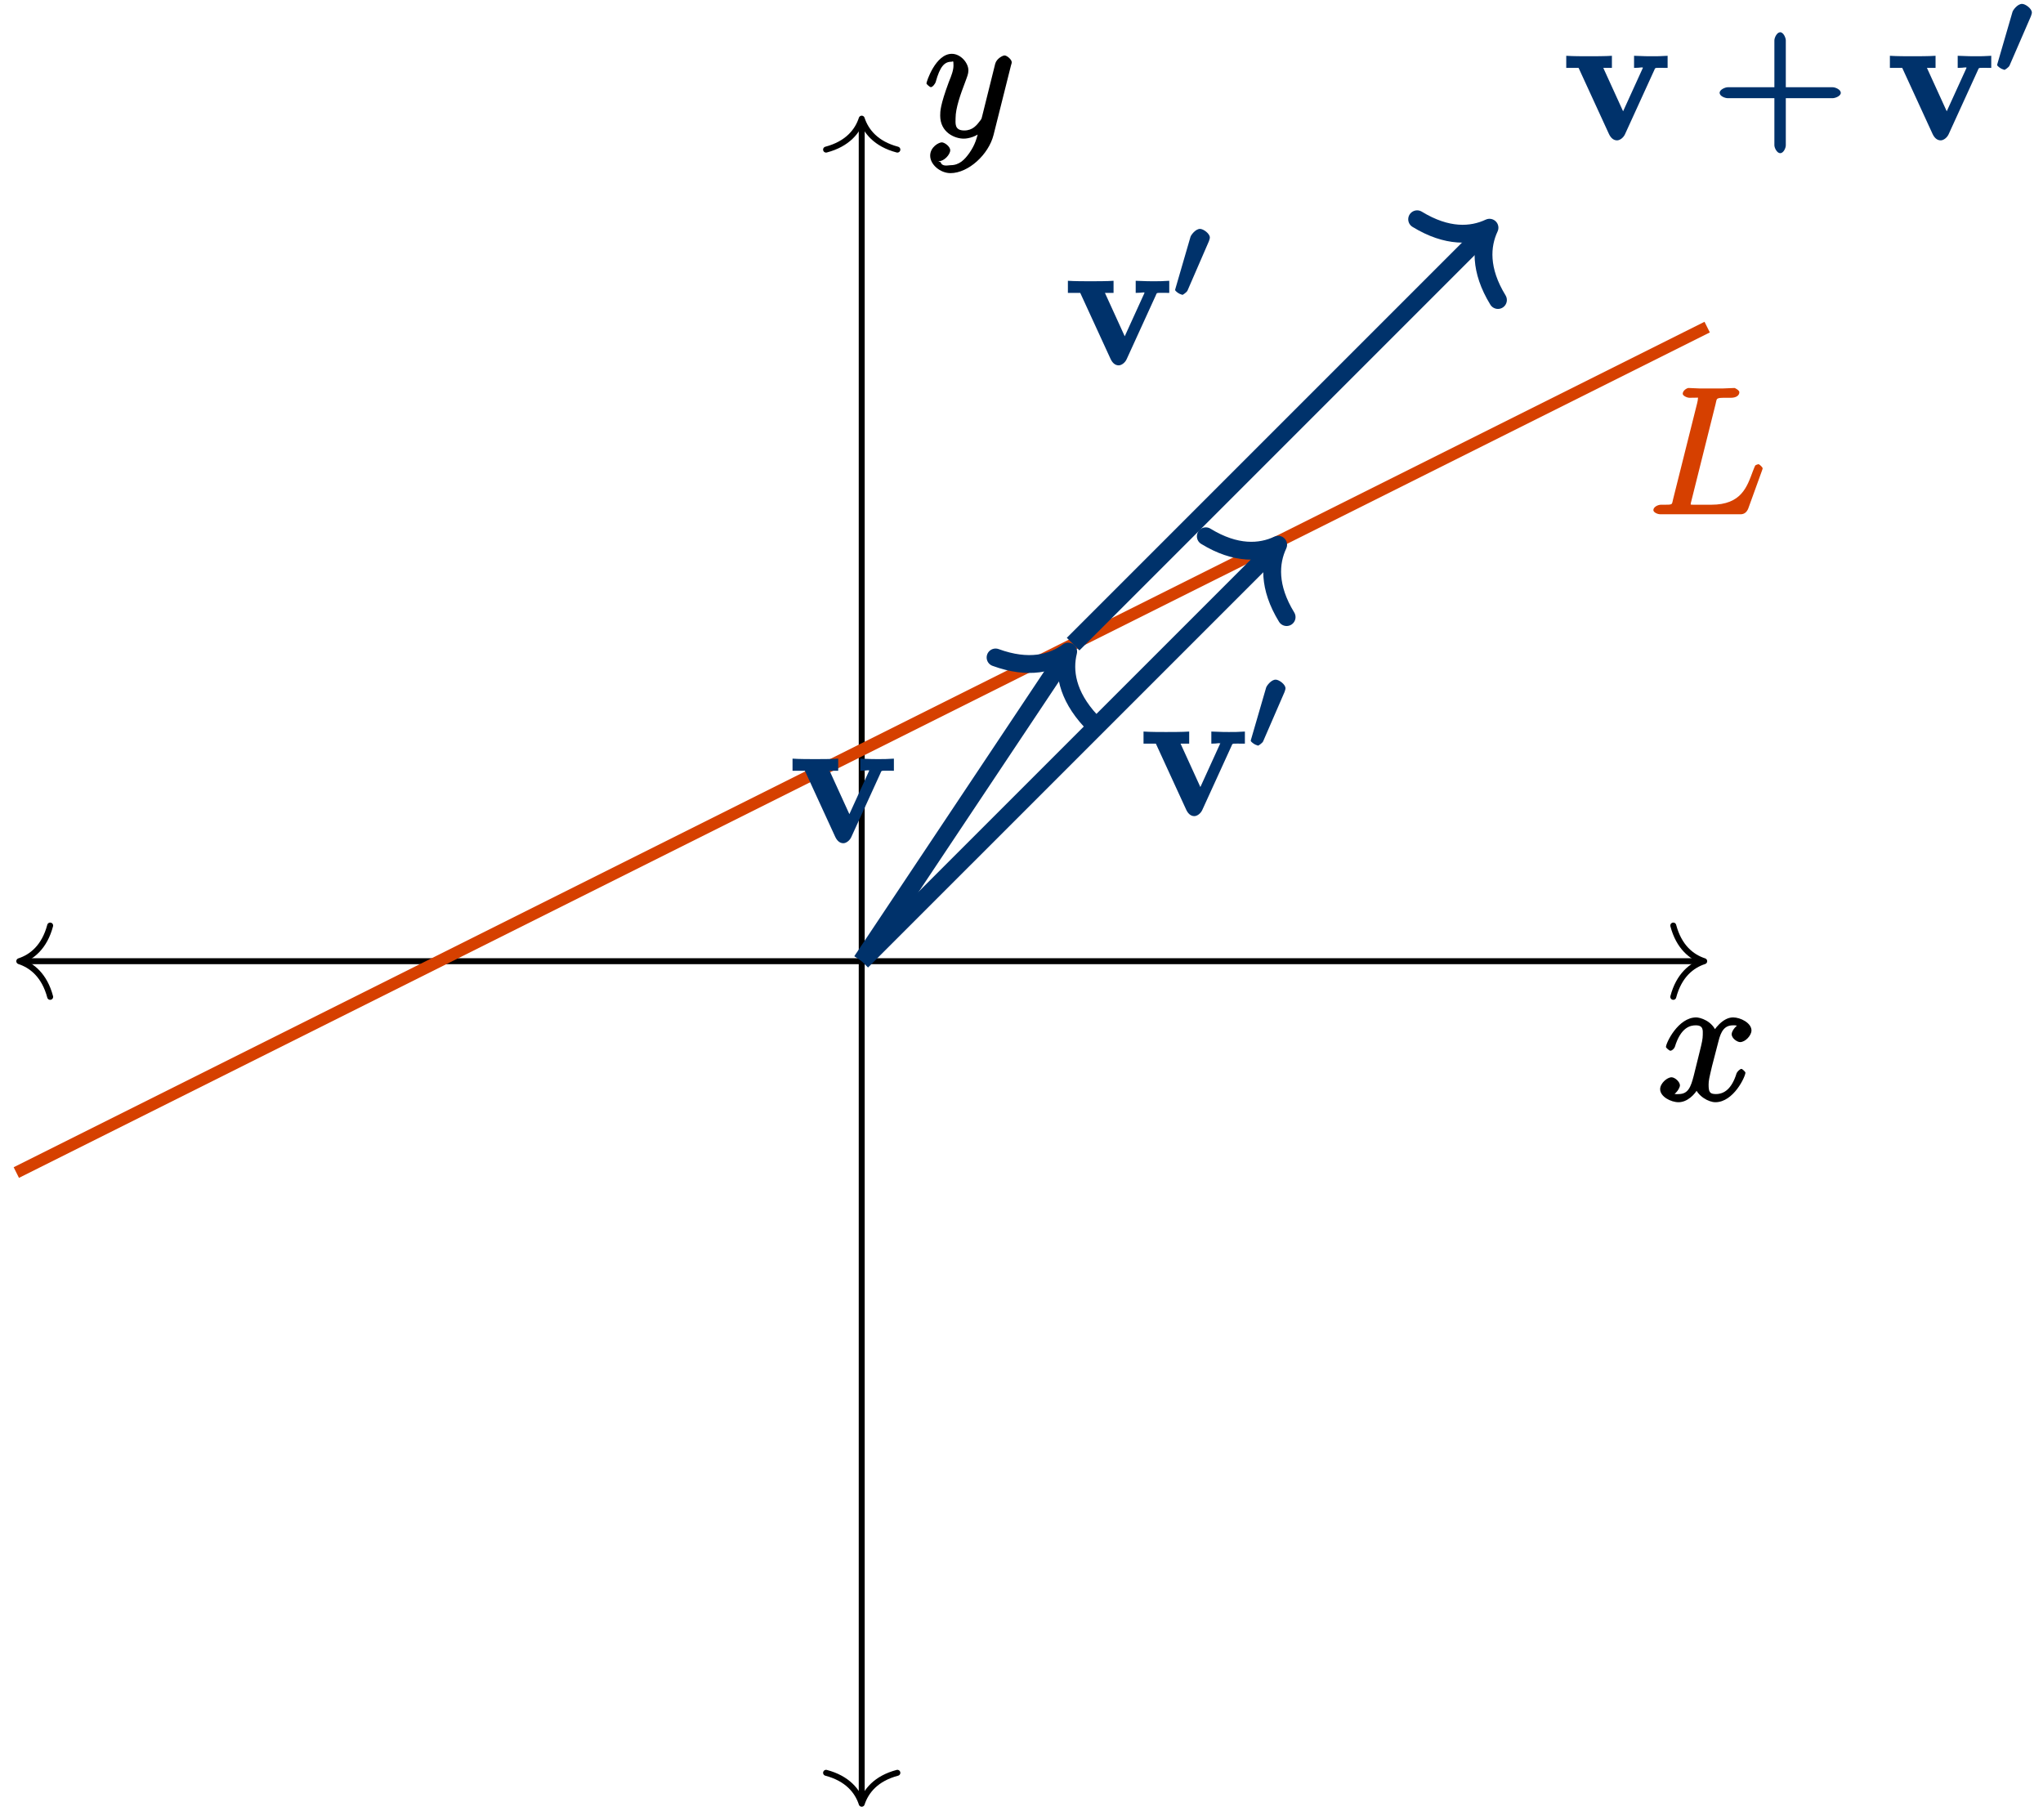
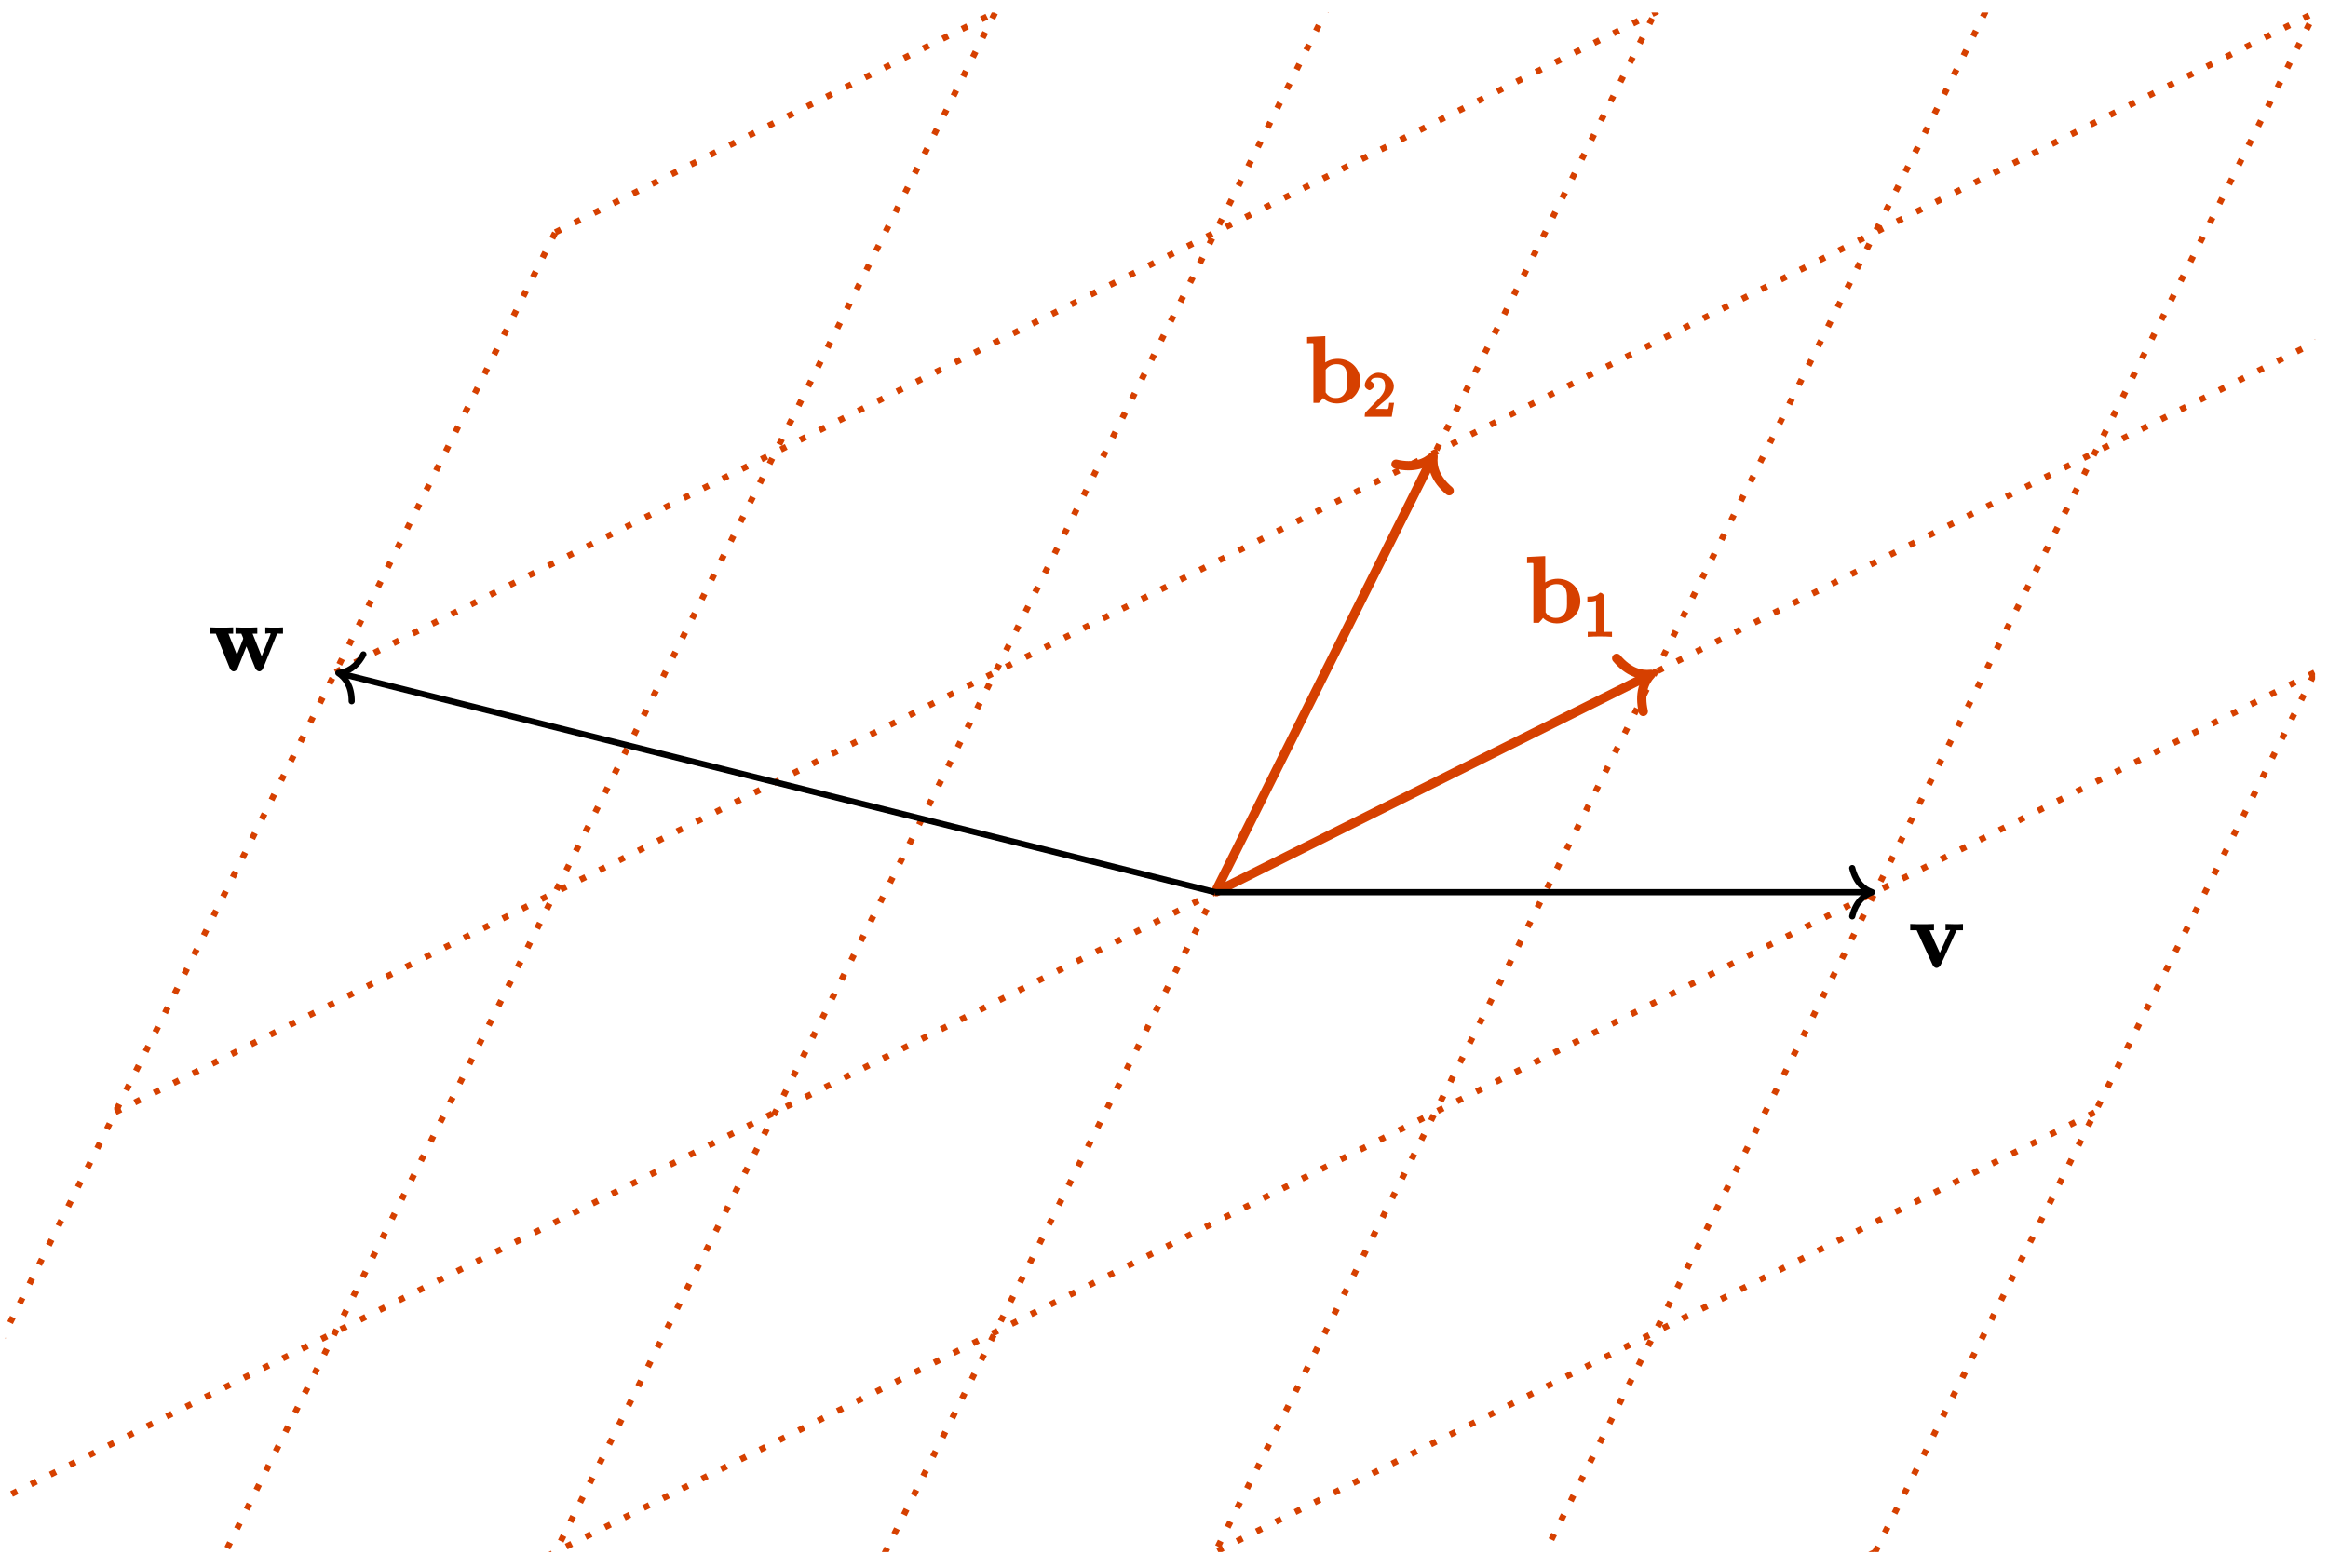
- <svg xmlns="http://www.w3.org/2000/svg" xmlns:xlink="http://www.w3.org/1999/xlink" width="137pt" height="122pt" viewBox="0 0 137 122" version="1.1">
+ <svg xmlns="http://www.w3.org/2000/svg" xmlns:xlink="http://www.w3.org/1999/xlink" width="300pt" height="202pt" viewBox="0 0 300 202" version="1.1">
  <defs>
    <g>
      <symbol overflow="visible" id="glyph0-0">
        <path style="stroke:none;" d="" />
      </symbol>
      <symbol overflow="visible" id="glyph0-1">
-         <path style="stroke:none;" d="M 5.672 -5.172 C 5.281 -5.109 4.969 -4.656 4.969 -4.438 C 4.969 -4.141 5.359 -3.906 5.531 -3.906 C 5.891 -3.906 6.297 -4.359 6.297 -4.688 C 6.297 -5.188 5.562 -5.562 5.062 -5.562 C 4.344 -5.562 3.766 -4.703 3.656 -4.469 L 3.984 -4.469 C 3.703 -5.359 2.812 -5.562 2.594 -5.562 C 1.375 -5.562 0.562 -3.844 0.562 -3.578 C 0.562 -3.531 0.781 -3.328 0.859 -3.328 C 0.953 -3.328 1.094 -3.438 1.156 -3.578 C 1.562 -4.922 2.219 -5.031 2.562 -5.031 C 3.094 -5.031 3.031 -4.672 3.031 -4.391 C 3.031 -4.125 2.969 -3.844 2.828 -3.281 L 2.422 -1.641 C 2.234 -0.922 2.062 -0.422 1.422 -0.422 C 1.359 -0.422 1.172 -0.375 0.922 -0.531 L 0.812 -0.281 C 1.25 -0.359 1.5 -0.859 1.5 -1 C 1.5 -1.25 1.156 -1.547 0.938 -1.547 C 0.641 -1.547 0.172 -1.141 0.172 -0.75 C 0.172 -0.25 0.891 0.125 1.406 0.125 C 1.984 0.125 2.5 -0.375 2.75 -0.859 L 2.469 -0.969 C 2.672 -0.266 3.438 0.125 3.875 0.125 C 5.094 0.125 5.891 -1.594 5.891 -1.859 C 5.891 -1.906 5.688 -2.109 5.625 -2.109 C 5.516 -2.109 5.328 -1.906 5.297 -1.812 C 4.969 -0.75 4.453 -0.422 3.906 -0.422 C 3.484 -0.422 3.422 -0.578 3.422 -1.062 C 3.422 -1.328 3.469 -1.516 3.656 -2.312 L 4.078 -3.938 C 4.25 -4.656 4.5 -5.031 5.062 -5.031 C 5.078 -5.031 5.297 -5.062 5.547 -4.906 Z M 5.672 -5.172 " />
+         <path style="stroke:none;" d="M 2.484 -8.594 L 0.281 -8.484 L 0.281 -7.688 C 1.156 -7.688 1.094 -7.828 1.094 -7.359 L 1.094 0 L 1.797 0 C 2.047 -0.266 2.25 -0.484 2.344 -0.625 C 2.844 -0.094 3.609 0.078 4.094 0.078 C 5.734 0.078 7.141 -1.078 7.141 -2.812 C 7.141 -4.453 5.875 -5.672 4.25 -5.672 C 3.531 -5.672 2.875 -5.406 2.625 -5.203 L 2.625 -8.594 Z M 2.641 -4.234 C 3.062 -4.812 3.578 -4.984 4.094 -4.984 C 5.562 -4.984 5.422 -3.609 5.422 -2.828 C 5.422 -2.281 5.469 -1.703 5.172 -1.266 C 4.812 -0.688 4.344 -0.625 3.969 -0.625 C 3.156 -0.625 2.812 -1.141 2.672 -1.344 L 2.672 -4.297 Z M 2.641 -4.234 " />
      </symbol>
      <symbol overflow="visible" id="glyph0-2">
-         <path style="stroke:none;" d="M 3.031 1.094 C 2.703 1.547 2.359 1.906 1.766 1.906 C 1.625 1.906 1.203 2.031 1.109 1.703 C 0.906 1.641 0.969 1.641 0.984 1.641 C 1.344 1.641 1.75 1.188 1.75 0.906 C 1.75 0.641 1.359 0.375 1.188 0.375 C 0.984 0.375 0.406 0.688 0.406 1.266 C 0.406 1.875 1.094 2.438 1.766 2.438 C 2.969 2.438 4.328 1.188 4.656 -0.125 L 5.828 -4.797 C 5.844 -4.859 5.875 -4.922 5.875 -5 C 5.875 -5.172 5.562 -5.453 5.391 -5.453 C 5.281 -5.453 4.859 -5.25 4.766 -4.891 L 3.891 -1.375 C 3.828 -1.156 3.875 -1.25 3.781 -1.109 C 3.531 -0.781 3.266 -0.422 2.688 -0.422 C 2.016 -0.422 2.109 -0.922 2.109 -1.25 C 2.109 -1.922 2.438 -2.844 2.766 -3.703 C 2.891 -4.047 2.969 -4.219 2.969 -4.453 C 2.969 -4.953 2.453 -5.562 1.859 -5.562 C 0.766 -5.562 0.156 -3.688 0.156 -3.578 C 0.156 -3.531 0.375 -3.328 0.453 -3.328 C 0.562 -3.328 0.734 -3.531 0.781 -3.688 C 1.062 -4.703 1.359 -5.031 1.828 -5.031 C 1.938 -5.031 1.969 -5.172 1.969 -4.781 C 1.969 -4.469 1.844 -4.125 1.656 -3.672 C 1.078 -2.109 1.078 -1.703 1.078 -1.422 C 1.078 -0.281 2.062 0.125 2.656 0.125 C 3 0.125 3.531 -0.031 3.844 -0.344 L 3.688 -0.516 C 3.516 0.141 3.438 0.5 3.031 1.094 Z M 3.031 1.094 " />
+         <path style="stroke:none;" d="M 6.047 -4.656 C 6.125 -4.844 6.047 -4.797 6.938 -4.797 L 6.938 -5.609 C 6.375 -5.578 6.344 -5.578 5.859 -5.578 C 5.531 -5.578 5.516 -5.578 4.688 -5.609 L 4.688 -4.797 C 5.156 -4.797 5.266 -4.875 5.266 -4.797 C 5.266 -4.781 5.312 -4.875 5.328 -4.906 L 3.812 -1.578 L 4.094 -1.578 L 2.625 -4.797 L 3.203 -4.797 L 3.203 -5.609 C 2.797 -5.578 1.953 -5.578 1.641 -5.578 C 1.297 -5.578 0.594 -5.578 0.141 -5.609 L 0.141 -4.797 L 0.969 -4.797 L 3 -0.375 C 3.109 -0.141 3.281 0.062 3.547 0.062 C 3.734 0.062 3.969 -0.109 4.078 -0.344 Z M 6.047 -4.656 " />
      </symbol>
      <symbol overflow="visible" id="glyph0-3">
-         <path style="stroke:none;" d="M 4.547 -7.391 C 4.656 -7.844 4.531 -7.812 5.578 -7.812 C 5.906 -7.812 6.141 -7.953 6.141 -8.188 C 6.141 -8.312 5.859 -8.469 5.812 -8.469 C 5.562 -8.469 5.297 -8.438 5.062 -8.438 L 3.453 -8.438 C 3.234 -8.438 2.969 -8.469 2.734 -8.469 C 2.641 -8.469 2.344 -8.312 2.344 -8.078 C 2.344 -7.953 2.625 -7.812 2.797 -7.812 C 3.531 -7.812 3.359 -7.859 3.359 -7.734 C 3.359 -7.703 3.359 -7.641 3.312 -7.453 L 1.703 -1.031 C 1.594 -0.609 1.734 -0.641 0.891 -0.641 C 0.672 -0.641 0.375 -0.484 0.375 -0.281 C 0.375 -0.141 0.625 0 0.859 0 L 6.219 0 C 6.484 0 6.641 -0.156 6.734 -0.375 L 7.656 -2.922 C 7.672 -2.969 7.703 -3.047 7.703 -3.078 C 7.703 -3.156 7.484 -3.359 7.422 -3.359 C 7.406 -3.359 7.234 -3.312 7.203 -3.266 C 7.188 -3.25 7.141 -3.125 7.047 -2.891 C 6.656 -1.844 6.281 -0.641 4.266 -0.641 L 3.125 -0.641 C 2.953 -0.641 2.922 -0.641 2.859 -0.656 C 2.719 -0.672 2.875 -0.531 2.875 -0.641 C 2.875 -0.719 2.891 -0.781 2.922 -0.891 Z M 4.547 -7.391 " />
+         <path style="stroke:none;" d="M 8.734 -4.656 C 8.828 -4.859 8.719 -4.797 9.547 -4.797 L 9.547 -5.609 C 9.078 -5.578 8.922 -5.578 8.484 -5.578 C 8 -5.578 7.844 -5.578 7.266 -5.609 L 7.266 -4.797 C 7.516 -4.797 7.953 -4.938 7.953 -4.781 C 7.953 -4.766 7.953 -4.75 7.906 -4.641 L 6.656 -1.531 L 6.938 -1.531 L 5.625 -4.797 L 6.234 -4.797 L 6.234 -5.609 C 5.828 -5.578 5.109 -5.578 4.797 -5.578 C 4.188 -5.578 4.156 -5.578 3.422 -5.609 L 3.422 -4.797 L 4.188 -4.797 C 4.156 -4.844 4.219 -4.688 4.359 -4.375 C 4.344 -4.406 4.422 -4.219 4.422 -4.156 C 4.422 -4.141 4.391 -4.047 4.375 -4.016 L 3.469 -1.75 L 3.734 -1.75 L 2.516 -4.797 L 3.125 -4.797 L 3.125 -5.609 C 2.719 -5.578 1.906 -5.578 1.594 -5.578 C 1.203 -5.578 0.641 -5.578 0.125 -5.609 L 0.125 -4.797 L 0.891 -4.797 L 2.672 -0.375 C 2.75 -0.172 2.938 0.062 3.203 0.062 C 3.328 0.062 3.609 -0.078 3.703 -0.328 L 4.969 -3.484 L 4.703 -3.484 L 5.969 -0.344 C 6.078 -0.078 6.344 0.062 6.484 0.062 C 6.75 0.062 6.922 -0.156 7 -0.375 Z M 8.734 -4.656 " />
      </symbol>
      <symbol overflow="visible" id="glyph1-0">
        <path style="stroke:none;" d="" />
      </symbol>
      <symbol overflow="visible" id="glyph1-1">
-         <path style="stroke:none;" d="M 6.047 -4.656 C 6.125 -4.844 6.047 -4.797 6.938 -4.797 L 6.938 -5.609 C 6.375 -5.578 6.344 -5.578 5.859 -5.578 C 5.531 -5.578 5.516 -5.578 4.688 -5.609 L 4.688 -4.797 C 5.156 -4.797 5.266 -4.875 5.266 -4.797 C 5.266 -4.781 5.312 -4.875 5.328 -4.906 L 3.812 -1.578 L 4.094 -1.578 L 2.625 -4.797 L 3.203 -4.797 L 3.203 -5.609 C 2.797 -5.578 1.953 -5.578 1.641 -5.578 C 1.297 -5.578 0.594 -5.578 0.141 -5.609 L 0.141 -4.797 L 0.969 -4.797 L 3 -0.375 C 3.109 -0.141 3.281 0.062 3.547 0.062 C 3.734 0.062 3.969 -0.109 4.078 -0.344 Z M 6.047 -4.656 " />
+         <path style="stroke:none;" d="M 2.688 -5.266 C 2.688 -5.469 2.484 -5.672 2.188 -5.672 C 1.812 -5.297 1.516 -5.156 0.578 -5.156 L 0.578 -4.531 C 0.984 -4.531 1.406 -4.531 1.688 -4.656 L 1.688 -0.844 C 1.688 -0.547 1.844 -0.625 1.094 -0.625 L 0.625 -0.625 L 0.625 0.016 C 1.141 -0.031 1.828 -0.031 2.188 -0.031 C 2.547 -0.031 3.234 -0.031 3.75 0.016 L 3.75 -0.625 L 3.281 -0.625 C 2.531 -0.625 2.688 -0.547 2.688 -0.844 Z M 2.688 -5.266 " />
      </symbol>
-       <symbol overflow="visible" id="glyph2-0">
-         <path style="stroke:none;" d="" />
-       </symbol>
-       <symbol overflow="visible" id="glyph2-1">
-         <path style="stroke:none;" d="M 2.312 -3.922 C 2.344 -4.031 2.375 -4.094 2.375 -4.172 C 2.375 -4.438 1.938 -4.75 1.719 -4.75 C 1.406 -4.75 1.109 -4.328 1.078 -4.219 L 0.078 -0.781 C 0.047 -0.688 0.047 -0.656 0.047 -0.656 C 0.047 -0.578 0.281 -0.422 0.359 -0.391 C 0.516 -0.328 0.531 -0.328 0.547 -0.328 C 0.562 -0.328 0.812 -0.484 0.875 -0.609 Z M 2.312 -3.922 " />
-       </symbol>
-       <symbol overflow="visible" id="glyph3-0">
-         <path style="stroke:none;" d="" />
-       </symbol>
-       <symbol overflow="visible" id="glyph3-1">
-         <path style="stroke:none;" d="M 4.766 -2.766 L 8.062 -2.766 C 8.234 -2.766 8.609 -2.906 8.609 -3.125 C 8.609 -3.344 8.25 -3.5 8.062 -3.5 L 4.922 -3.5 L 4.922 -6.641 C 4.922 -6.812 4.766 -7.188 4.547 -7.188 C 4.328 -7.188 4.156 -6.828 4.156 -6.641 L 4.156 -3.5 L 1.031 -3.5 C 0.859 -3.5 0.484 -3.344 0.484 -3.125 C 0.484 -2.906 0.844 -2.766 1.031 -2.766 L 4.156 -2.766 L 4.156 0.391 C 4.156 0.562 4.328 0.922 4.547 0.922 C 4.766 0.922 4.922 0.578 4.922 0.391 L 4.922 -2.766 Z M 4.766 -2.766 " />
+       <symbol overflow="visible" id="glyph1-2">
+         <path style="stroke:none;" d="M 2.375 -1.688 C 2.5 -1.797 2.844 -2.062 2.969 -2.172 C 3.453 -2.625 3.984 -3.203 3.984 -3.922 C 3.984 -4.875 3 -5.672 2.016 -5.672 C 1.047 -5.672 0.234 -4.75 0.234 -4.047 C 0.234 -3.656 0.734 -3.422 0.844 -3.422 C 1.016 -3.422 1.438 -3.719 1.438 -4.031 C 1.438 -4.438 0.859 -4.625 1.016 -4.625 C 1.172 -5.016 1.531 -5.031 1.922 -5.031 C 2.656 -5.031 2.859 -4.594 2.859 -3.922 C 2.859 -3.094 2.328 -2.609 1.391 -1.656 L 0.375 -0.609 C 0.281 -0.531 0.234 -0.375 0.234 0 L 3.719 0 L 4.016 -1.797 L 3.391 -1.797 C 3.344 -1.453 3.328 -1.172 3.234 -1.031 C 3.188 -0.969 2.719 -1.016 2.594 -1.016 L 1.172 -1.016 L 1.297 -0.703 Z M 2.375 -1.688 " />
      </symbol>
    </g>
+     <clipPath id="clip1">
+       <path d="M 0.691 188 L 253 188 L 253 200.027 L 0.691 200.027 Z M 0.691 188 " />
+     </clipPath>
+     <clipPath id="clip2">
+       <path d="M 0.691 132 L 282 132 L 282 200.027 L 0.691 200.027 Z M 0.691 132 " />
+     </clipPath>
+     <clipPath id="clip3">
+       <path d="M 0.691 75 L 298.336 75 L 298.336 200.027 L 0.691 200.027 Z M 0.691 75 " />
+     </clipPath>
+     <clipPath id="clip4">
+       <path d="M 0.691 18 L 298.336 18 L 298.336 200.027 L 0.691 200.027 Z M 0.691 18 " />
+     </clipPath>
+     <clipPath id="clip5">
+       <path d="M 3 1.598 L 298.336 1.598 L 298.336 155 L 3 155 Z M 3 1.598 " />
+     </clipPath>
+     <clipPath id="clip6">
+       <path d="M 31 1.598 L 298.336 1.598 L 298.336 98 L 31 98 Z M 31 1.598 " />
+     </clipPath>
+     <clipPath id="clip7">
+       <path d="M 60 1.598 L 298.336 1.598 L 298.336 42 L 60 42 Z M 60 1.598 " />
+     </clipPath>
+     <clipPath id="clip8">
+       <path d="M 0.691 18 L 83 18 L 83 200.027 L 0.691 200.027 Z M 0.691 18 " />
+     </clipPath>
+     <clipPath id="clip9">
+       <path d="M 0.691 1.598 L 140 1.598 L 140 200.027 L 0.691 200.027 Z M 0.691 1.598 " />
+     </clipPath>
+     <clipPath id="clip10">
+       <path d="M 3 1.598 L 197 1.598 L 197 200.027 L 3 200.027 Z M 3 1.598 " />
+     </clipPath>
+     <clipPath id="clip11">
+       <path d="M 60 1.598 L 253 1.598 L 253 200.027 L 60 200.027 Z M 60 1.598 " />
+     </clipPath>
+     <clipPath id="clip12">
+       <path d="M 116 1.598 L 298.336 1.598 L 298.336 200.027 L 116 200.027 Z M 116 1.598 " />
+     </clipPath>
+     <clipPath id="clip13">
+       <path d="M 173 1.598 L 298.336 1.598 L 298.336 200.027 L 173 200.027 Z M 173 1.598 " />
+     </clipPath>
+     <clipPath id="clip14">
+       <path d="M 230 1.598 L 298.336 1.598 L 298.336 200.027 L 230 200.027 Z M 230 1.598 " />
+     </clipPath>
  </defs>
  <g id="surface1">
-     <path style="fill:none;stroke-width:0.399;stroke-linecap:butt;stroke-linejoin:miter;stroke:rgb(0%,0%,0%);stroke-opacity:1;stroke-miterlimit:10;" d="M -56.294 -0 L 56.296 -0 " transform="matrix(1,0,0,-1,57.786,64.453)" />
-     <path style="fill:none;stroke-width:0.399;stroke-linecap:round;stroke-linejoin:round;stroke:rgb(0%,0%,0%);stroke-opacity:1;stroke-miterlimit:10;" d="M -2.072 2.391 C -1.693 0.957 -0.849 0.277 -0.001 0 C -0.849 -0.277 -1.693 -0.957 -2.072 -2.39 " transform="matrix(-1,0,0,1,1.29165,64.453)" />
-     <path style="fill:none;stroke-width:0.399;stroke-linecap:round;stroke-linejoin:round;stroke:rgb(0%,0%,0%);stroke-opacity:1;stroke-miterlimit:10;" d="M -2.073 2.39 C -1.694 0.957 -0.851 0.277 0.001 -0 C -0.851 -0.277 -1.694 -0.957 -2.073 -2.391 " transform="matrix(1,0,0,-1,114.2803,64.453)" />
+     <g clip-path="url(#clip1)" clip-rule="nonzero">
+       <path style="fill:none;stroke-width:0.797;stroke-linecap:butt;stroke-linejoin:miter;stroke:rgb(83.899%,25.099%,0%);stroke-opacity:1;stroke-dasharray:0.797,1.993;stroke-miterlimit:10;" d="M -255.12 -255.119 L 85.041 -85.041 " transform="matrix(1,0,0,-1,156.6,114.986)" />
+     </g>
+     <g clip-path="url(#clip2)" clip-rule="nonzero">
+       <path style="fill:none;stroke-width:0.797;stroke-linecap:butt;stroke-linejoin:miter;stroke:rgb(83.899%,25.099%,0%);stroke-opacity:1;stroke-dasharray:0.797,1.993;stroke-miterlimit:10;" d="M -226.776 -198.428 L 113.388 -28.346 " transform="matrix(1,0,0,-1,156.6,114.986)" />
+     </g>
+     <g clip-path="url(#clip3)" clip-rule="nonzero">
+       <path style="fill:none;stroke-width:0.797;stroke-linecap:butt;stroke-linejoin:miter;stroke:rgb(83.899%,25.099%,0%);stroke-opacity:1;stroke-dasharray:0.797,1.993;stroke-miterlimit:10;" d="M -198.428 -141.733 L 141.736 28.345 " transform="matrix(1,0,0,-1,156.6,114.986)" />
+     </g>
+     <g clip-path="url(#clip4)" clip-rule="nonzero">
+       <path style="fill:none;stroke-width:0.797;stroke-linecap:butt;stroke-linejoin:miter;stroke:rgb(83.899%,25.099%,0%);stroke-opacity:1;stroke-dasharray:0.797,1.993;stroke-miterlimit:10;" d="M -170.08 -85.041 L 170.08 85.041 " transform="matrix(1,0,0,-1,156.6,114.986)" />
+     </g>
+     <g clip-path="url(#clip5)" clip-rule="nonzero">
+       <path style="fill:none;stroke-width:0.797;stroke-linecap:butt;stroke-linejoin:miter;stroke:rgb(83.899%,25.099%,0%);stroke-opacity:1;stroke-dasharray:0.797,1.993;stroke-miterlimit:10;" d="M -141.733 -28.346 L 198.427 141.732 " transform="matrix(1,0,0,-1,156.6,114.986)" />
+     </g>
+     <g clip-path="url(#clip6)" clip-rule="nonzero">
+       <path style="fill:none;stroke-width:0.797;stroke-linecap:butt;stroke-linejoin:miter;stroke:rgb(83.899%,25.099%,0%);stroke-opacity:1;stroke-dasharray:0.797,1.993;stroke-miterlimit:10;" d="M -113.389 28.345 L 226.775 198.427 " transform="matrix(1,0,0,-1,156.6,114.986)" />
+     </g>
+     <g clip-path="url(#clip7)" clip-rule="nonzero">
+       <path style="fill:none;stroke-width:0.797;stroke-linecap:butt;stroke-linejoin:miter;stroke:rgb(83.899%,25.099%,0%);stroke-opacity:1;stroke-dasharray:0.797,1.993;stroke-miterlimit:10;" d="M -85.041 85.041 L 255.123 255.123 " transform="matrix(1,0,0,-1,156.6,114.986)" />
+     </g>
+     <g clip-path="url(#clip8)" clip-rule="nonzero">
+       <path style="fill:none;stroke-width:0.797;stroke-linecap:butt;stroke-linejoin:miter;stroke:rgb(83.899%,25.099%,0%);stroke-opacity:1;stroke-dasharray:0.797,1.993;stroke-miterlimit:10;" d="M -255.12 -255.119 L -85.041 85.041 " transform="matrix(1,0,0,-1,156.6,114.986)" />
+     </g>
+     <g clip-path="url(#clip9)" clip-rule="nonzero">
+       <path style="fill:none;stroke-width:0.797;stroke-linecap:butt;stroke-linejoin:miter;stroke:rgb(83.899%,25.099%,0%);stroke-opacity:1;stroke-dasharray:0.797,1.993;stroke-miterlimit:10;" d="M -198.428 -226.776 L -28.346 113.388 " transform="matrix(1,0,0,-1,156.6,114.986)" />
+     </g>
+     <g clip-path="url(#clip10)" clip-rule="nonzero">
+       <path style="fill:none;stroke-width:0.797;stroke-linecap:butt;stroke-linejoin:miter;stroke:rgb(83.899%,25.099%,0%);stroke-opacity:1;stroke-dasharray:0.797,1.993;stroke-miterlimit:10;" d="M -141.733 -198.428 L 28.345 141.732 " transform="matrix(1,0,0,-1,156.6,114.986)" />
+     </g>
+     <g clip-path="url(#clip11)" clip-rule="nonzero">
+       <path style="fill:none;stroke-width:0.797;stroke-linecap:butt;stroke-linejoin:miter;stroke:rgb(83.899%,25.099%,0%);stroke-opacity:1;stroke-dasharray:0.797,1.993;stroke-miterlimit:10;" d="M -85.041 -170.08 L 85.041 170.08 " transform="matrix(1,0,0,-1,156.6,114.986)" />
+     </g>
+     <g clip-path="url(#clip12)" clip-rule="nonzero">
+       <path style="fill:none;stroke-width:0.797;stroke-linecap:butt;stroke-linejoin:miter;stroke:rgb(83.899%,25.099%,0%);stroke-opacity:1;stroke-dasharray:0.797,1.993;stroke-miterlimit:10;" d="M -28.346 -141.733 L 141.736 198.427 " transform="matrix(1,0,0,-1,156.6,114.986)" />
+     </g>
+     <g clip-path="url(#clip13)" clip-rule="nonzero">
+       <path style="fill:none;stroke-width:0.797;stroke-linecap:butt;stroke-linejoin:miter;stroke:rgb(83.899%,25.099%,0%);stroke-opacity:1;stroke-dasharray:0.797,1.993;stroke-miterlimit:10;" d="M 28.345 -113.389 L 198.427 226.775 " transform="matrix(1,0,0,-1,156.6,114.986)" />
+     </g>
+     <g clip-path="url(#clip14)" clip-rule="nonzero">
+       <path style="fill:none;stroke-width:0.797;stroke-linecap:butt;stroke-linejoin:miter;stroke:rgb(83.899%,25.099%,0%);stroke-opacity:1;stroke-dasharray:0.797,1.993;stroke-miterlimit:10;" d="M 85.041 -85.041 L 255.123 255.123 " transform="matrix(1,0,0,-1,156.6,114.986)" />
+     </g>
+     <path style="fill:none;stroke-width:1.196;stroke-linecap:butt;stroke-linejoin:miter;stroke:rgb(83.899%,25.099%,0%);stroke-opacity:1;stroke-miterlimit:10;" d="M 0.002 0.002 L 55.623 27.814 " transform="matrix(1,0,0,-1,156.6,114.986)" />
+     <path style="fill:none;stroke-width:1.196;stroke-linecap:round;stroke-linejoin:round;stroke:rgb(83.899%,25.099%,0%);stroke-opacity:1;stroke-miterlimit:10;" d="M -3.03 3.83 C -2.477 1.531 -1.241 0.446 -0.001 0.001 C -1.243 -0.448 -2.475 -1.531 -3.03 -3.831 " transform="matrix(0.89436,-0.44717,-0.44717,-0.89436,212.759,86.9065)" />
+     <g style="fill:rgb(83.899%,25.099%,0%);fill-opacity:1;">
+       <use xlink:href="#glyph0-1" x="196.507" y="80.263" />
+     </g>
+     <g style="fill:rgb(83.899%,25.099%,0%);fill-opacity:1;">
+       <use xlink:href="#glyph1-1" x="203.979" y="82.056" />
+     </g>
+     <path style="fill:none;stroke-width:1.196;stroke-linecap:butt;stroke-linejoin:miter;stroke:rgb(83.899%,25.099%,0%);stroke-opacity:1;stroke-miterlimit:10;" d="M 0.002 0.002 L 27.814 55.623 " transform="matrix(1,0,0,-1,156.6,114.986)" />
+     <path style="fill:none;stroke-width:1.196;stroke-linecap:round;stroke-linejoin:round;stroke:rgb(83.899%,25.099%,0%);stroke-opacity:1;stroke-miterlimit:10;" d="M -3.03 3.831 C -2.475 1.532 -1.243 0.448 -0.001 -0.001 C -1.241 -0.446 -2.477 -1.531 -3.03 -3.83 " transform="matrix(0.44717,-0.89436,-0.89436,-0.44717,184.6795,58.827)" />
+     <g style="fill:rgb(83.899%,25.099%,0%);fill-opacity:1;">
+       <use xlink:href="#glyph0-1" x="168.16" y="51.917" />
+     </g>
+     <g style="fill:rgb(83.899%,25.099%,0%);fill-opacity:1;">
+       <use xlink:href="#glyph1-2" x="175.632" y="53.71" />
+     </g>
+     <path style="fill:none;stroke-width:0.797;stroke-linecap:butt;stroke-linejoin:miter;stroke:rgb(0%,0%,0%);stroke-opacity:1;stroke-miterlimit:10;" d="M 0.002 0.002 L 84.244 0.002 " transform="matrix(1,0,0,-1,156.6,114.986)" />
+     <path style="fill:none;stroke-width:0.797;stroke-linecap:round;stroke-linejoin:round;stroke:rgb(0%,0%,0%);stroke-opacity:1;stroke-miterlimit:10;" d="M -2.551 3.111 C -2.086 1.244 -1.047 0.361 0 0.002 C -1.047 -0.362 -2.086 -1.244 -2.551 -3.112 " transform="matrix(1,0,0,-1,241.2419,114.986)" />
    <g style="fill:rgb(0%,0%,0%);fill-opacity:1;">
-       <use xlink:href="#glyph0-1" x="111.154" y="73.784" />
+       <use xlink:href="#glyph0-2" x="246.024" y="124.683" />
    </g>
-     <path style="fill:none;stroke-width:0.399;stroke-linecap:butt;stroke-linejoin:miter;stroke:rgb(0%,0%,0%);stroke-opacity:1;stroke-miterlimit:10;" d="M -0.001 -56.297 L -0.001 56.297 " transform="matrix(1,0,0,-1,57.786,64.453)" />
-     <path style="fill:none;stroke-width:0.399;stroke-linecap:round;stroke-linejoin:round;stroke:rgb(0%,0%,0%);stroke-opacity:1;stroke-miterlimit:10;" d="M -2.072 2.39 C -1.693 0.956 -0.85 0.28 0.002 -0.001 C -0.85 -0.278 -1.693 -0.958 -2.072 -2.391 " transform="matrix(0,1,1,0,57.786,120.9474)" />
-     <path style="fill:none;stroke-width:0.399;stroke-linecap:round;stroke-linejoin:round;stroke:rgb(0%,0%,0%);stroke-opacity:1;stroke-miterlimit:10;" d="M -2.073 2.391 C -1.694 0.958 -0.85 0.278 0.002 0.001 C -0.85 -0.28 -1.694 -0.956 -2.073 -2.39 " transform="matrix(0,-1,-1,0,57.786,7.95865)" />
+     <path style="fill:none;stroke-width:0.797;stroke-linecap:butt;stroke-linejoin:miter;stroke:rgb(0%,0%,0%);stroke-opacity:1;stroke-miterlimit:10;" d="M 0.002 0.002 L -112.616 28.154 " transform="matrix(1,0,0,-1,156.6,114.986)" />
+     <path style="fill:none;stroke-width:0.797;stroke-linecap:round;stroke-linejoin:round;stroke:rgb(0%,0%,0%);stroke-opacity:1;stroke-miterlimit:10;" d="M -2.551 3.109 C -2.085 1.245 -1.047 0.361 0.002 -0.001 C -1.047 -0.364 -2.083 -1.243 -2.55 -3.111 " transform="matrix(-0.97014,-0.24251,-0.24251,0.97014,43.59937,86.73583)" />
    <g style="fill:rgb(0%,0%,0%);fill-opacity:1;">
-       <use xlink:href="#glyph0-2" x="61.97" y="9.171" />
-     </g>
-     <path style="fill:none;stroke-width:0.797;stroke-linecap:butt;stroke-linejoin:miter;stroke:rgb(83.899%,25.099%,0%);stroke-opacity:1;stroke-miterlimit:10;" d="M -56.692 -14.172 L 56.694 42.519 " transform="matrix(1,0,0,-1,57.786,64.453)" />
-     <g style="fill:rgb(83.899%,25.099%,0%);fill-opacity:1;">
-       <use xlink:href="#glyph0-3" x="110.497" y="34.485" />
-     </g>
-     <path style="fill:none;stroke-width:1.196;stroke-linecap:butt;stroke-linejoin:miter;stroke:rgb(0%,19.6%,42%);stroke-opacity:1;stroke-miterlimit:10;" d="M -0.001 -0 L 13.511 20.265 " transform="matrix(1,0,0,-1,57.786,64.453)" />
-     <path style="fill:none;stroke-width:1.196;stroke-linecap:round;stroke-linejoin:round;stroke:rgb(0%,19.6%,42%);stroke-opacity:1;stroke-miterlimit:10;" d="M -3.029 3.83 C -2.474 1.533 -1.243 0.447 -0 -0.002 C -1.242 -0.449 -2.476 -1.535 -3.029 -3.833 " transform="matrix(0.55466,-0.83202,-0.83202,-0.55466,71.62783,43.69026)" />
-     <g style="fill:rgb(0%,19.6%,42%);fill-opacity:1;">
-       <use xlink:href="#glyph1-1" x="53.005" y="56.48" />
-     </g>
-     <path style="fill:none;stroke-width:1.196;stroke-linecap:butt;stroke-linejoin:miter;stroke:rgb(0%,19.6%,42%);stroke-opacity:1;stroke-miterlimit:10;" d="M -0.001 -0 L 27.503 27.5 " transform="matrix(1,0,0,-1,57.786,64.453)" />
-     <path style="fill:none;stroke-width:1.196;stroke-linecap:round;stroke-linejoin:round;stroke:rgb(0%,19.6%,42%);stroke-opacity:1;stroke-miterlimit:10;" d="M -3.028 3.832 C -2.476 1.534 -1.241 0.448 0.002 0.001 C -1.241 -0.447 -2.476 -1.532 -3.028 -3.831 " transform="matrix(0.7071,-0.7071,-0.7071,-0.7071,85.71013,36.52887)" />
-     <g style="fill:rgb(0%,19.6%,42%);fill-opacity:1;">
-       <use xlink:href="#glyph1-1" x="76.542" y="54.663" />
-     </g>
-     <g style="fill:rgb(0%,19.6%,42%);fill-opacity:1;">
-       <use xlink:href="#glyph2-1" x="83.827" y="50.324" />
-     </g>
-     <path style="fill:none;stroke-width:1.196;stroke-linecap:butt;stroke-linejoin:miter;stroke:rgb(0%,19.6%,42%);stroke-opacity:1;stroke-miterlimit:10;" d="M 14.175 21.262 L 41.675 48.762 " transform="matrix(1,0,0,-1,57.786,64.453)" />
-     <path style="fill:none;stroke-width:1.196;stroke-linecap:round;stroke-linejoin:round;stroke:rgb(0%,19.6%,42%);stroke-opacity:1;stroke-miterlimit:10;" d="M -3.031 3.831 C -2.476 1.53 -1.244 0.447 -0.001 -0 C -1.244 -0.448 -2.476 -1.53 -3.028 -3.828 " transform="matrix(0.7071,-0.7071,-0.7071,-0.7071,99.88352,15.26877)" />
-     <g style="fill:rgb(0%,19.6%,42%);fill-opacity:1;">
-       <use xlink:href="#glyph1-1" x="71.47" y="24.437" />
-     </g>
-     <g style="fill:rgb(0%,19.6%,42%);fill-opacity:1;">
-       <use xlink:href="#glyph2-1" x="78.755" y="20.098" />
-     </g>
-     <g style="fill:rgb(0%,19.6%,42%);fill-opacity:1;">
-       <use xlink:href="#glyph1-1" x="104.889" y="9.35" />
-     </g>
-     <g style="fill:rgb(0%,19.6%,42%);fill-opacity:1;">
-       <use xlink:href="#glyph3-1" x="114.831" y="9.35" />
-     </g>
-     <g style="fill:rgb(0%,19.6%,42%);fill-opacity:1;">
-       <use xlink:href="#glyph1-1" x="126.592" y="9.35" />
-     </g>
-     <g style="fill:rgb(0%,19.6%,42%);fill-opacity:1;">
-       <use xlink:href="#glyph2-1" x="133.878" y="5.011" />
+       <use xlink:href="#glyph0-3" x="26.923" y="86.461" />
    </g>
  </g>
</svg>
